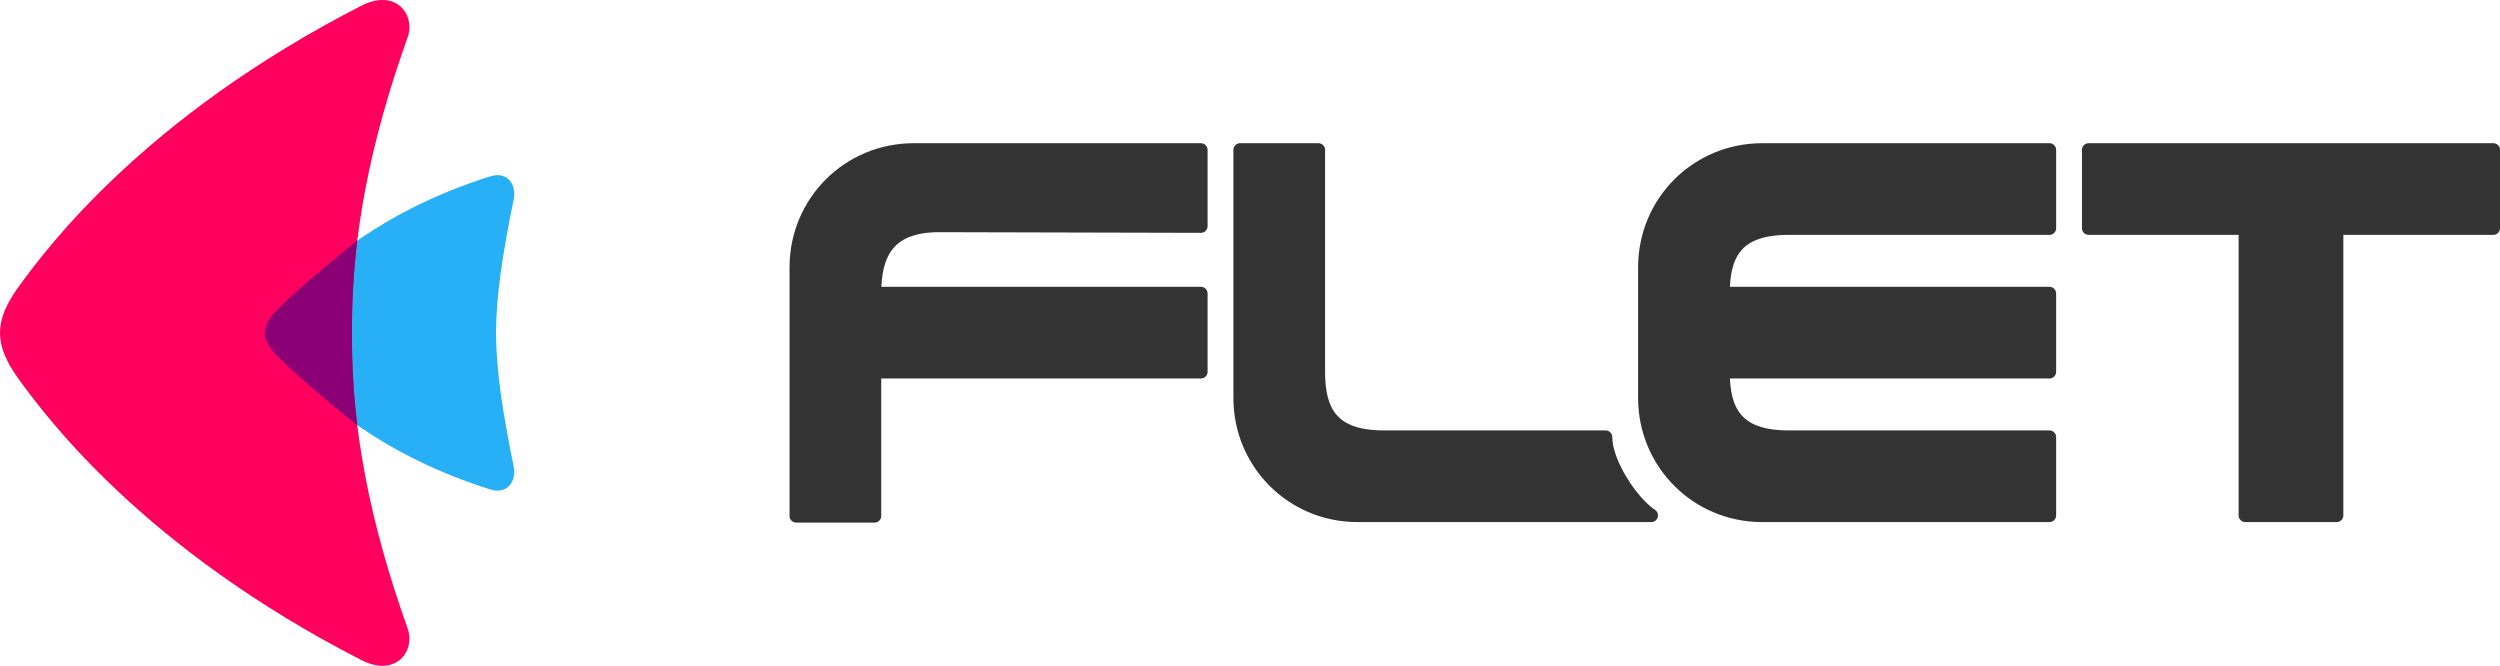
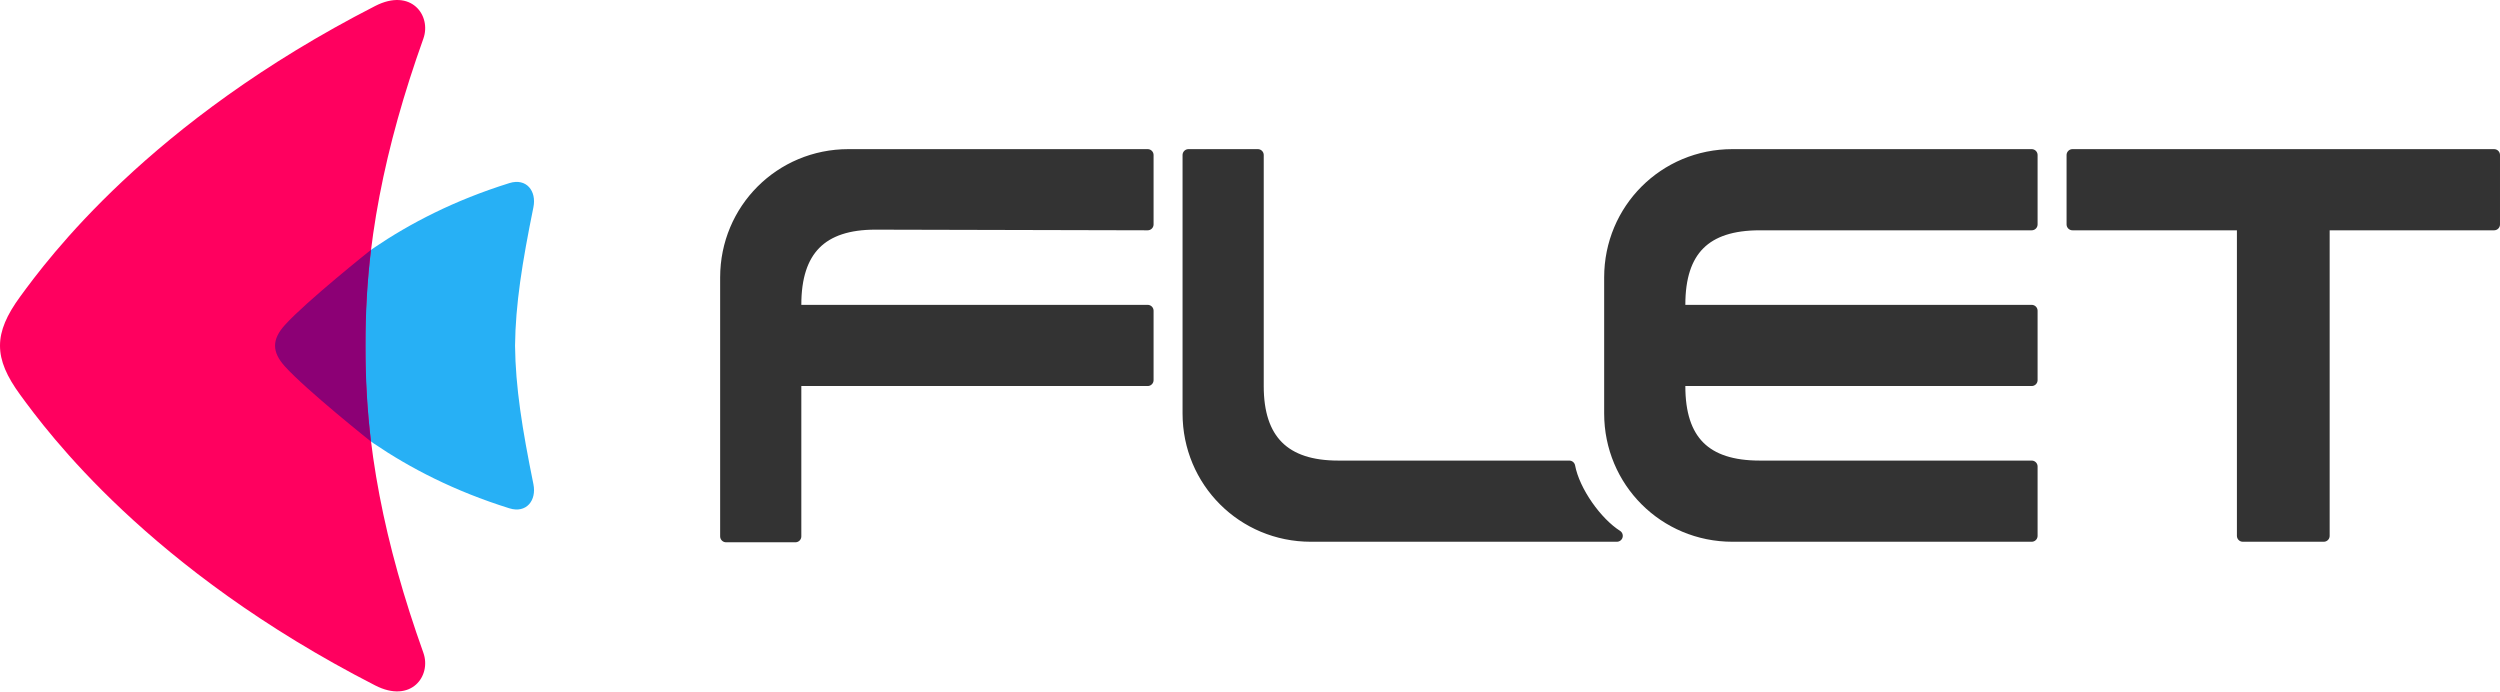
- <svg xmlns="http://www.w3.org/2000/svg" viewBox="0 0 1915.023 510" role="img" aria-label="FLET" version="1.1" id="svg4" width="1915.023" height="510" xml:space="preserve">
+ <svg xmlns="http://www.w3.org/2000/svg" viewBox="0 0 1844.065 510" role="img" aria-label="FLET" version="1.1" id="svg4" width="1844.065" height="510">
  <defs id="defs4" />
-   <g id="g5" transform="translate(209.9096,54.80768)">
-     <path d="m 1390,60 h 310 v 60 h -120 v 220 h -70 V 120 h -120 z" id="path4" style="fill:#333333;fill-opacity:1;stroke:#333333;stroke-width:10.227;stroke-linecap:round;stroke-linejoin:round;stroke-dasharray:none;stroke-opacity:1" />
-     <path d="m 1050,150 c 0,-50 40,-90 90,-90 h 220 v 60 h -200 c -40,0 -50,20 -50,50 h 250 v 60 h -250 c 0,30 10,50 50,50 h 200 v 60 h -220 c -50,0 -90,-40 -90,-90 z" id="path3" style="fill:#333333;fill-opacity:1;stroke:#333333;stroke-width:10.227;stroke-linecap:round;stroke-linejoin:round;stroke-dasharray:none;stroke-opacity:1" />
-     <path d="m 740,60 h 60 v 170 c 0,30 10,50 50,50 50,0 100,0 170,0 0,20 20,50 35,60 H 830 c -50,0 -90,-40 -90,-90 z" id="path2" style="fill:#333333;fill-opacity:1;stroke:#333333;stroke-width:10.227;stroke-linecap:round;stroke-linejoin:round;stroke-dasharray:none;stroke-opacity:1" />
-     <path d="m 490,60 h 220 v 58.434 L 509.734,117.928 C 470,117.827 460,140 460,170 h 250 v 60 H 460 V 340.385 H 400 V 150 c 0,-50 40,-90 90,-90 z" id="path1-0" style="fill:#333333;fill-opacity:1;stroke:#333333;stroke-width:10.227;stroke-linecap:round;stroke-linejoin:round;stroke-dasharray:none;stroke-opacity:1" />
-   </g>
  <g id="g18-6" transform="matrix(1.268514,0,0,1.268514,-42.90326,771.8591)">
    <path fill="#0098da" fill-opacity="0.639" d="m 200.638,-393.817 c -9.172,-9.553 -9.172,-17.719 0,-27.272 C 226.845,-448.383 266,-482 330,-502 c 9.965,-3.114 15.9,4.638 14,14 -6.548,32.266 -10.418,56.475 -10.686,80.547 0.268,24.072 4.138,48.281 10.686,80.547 1.9,9.362 -4.035,17.114 -14,14 -64,-20 -103.155,-53.617 -129.362,-80.911 z" id="path2-6-5-3-0-5-8-10-7" style="display:inline;mix-blend-mode:normal;fill:#27b0f5;fill-opacity:1;stroke-width:2.62;stroke-dasharray:none" />
    <path fill="#ee3167" d="m 45.578,-378.883 c -15.675,-21.427 -15.675,-35.712 0,-57.14 C 61.253,-457.45 120,-537.416 252,-605 c 20.929,-10.716 32.805,5.547 28,19 -22.769,63.754 -34.018,120.852 -33.745,178.547 -0.273,57.696 10.976,114.793 33.745,178.547 4.805,13.453 -7.071,29.716 -28,19 C 120,-277.49 61.253,-357.455 45.578,-378.883 Z" id="path1-7-1-7-9-5-9-6-8" style="fill:#ff005f;fill-opacity:1;stroke-width:0;stroke-dasharray:none" />
    <path id="path5-7-0-3-8-3-0-0" style="display:inline;mix-blend-mode:normal;fill:#8c0075;fill-opacity:1;stroke-width:2.238;stroke-dasharray:none" d="m 199.459,-395.446 c -7.6,-8.413 -7.6,-15.6 0,-24.013 12.563,-13.907 50.058,-43.722 50.058,-43.722 -2.164,18.27 -3.204,37.067 -3.137,55.729 -0.067,18.661 0.973,37.458 3.137,55.729 0,0 -37.495,-29.815 -50.058,-43.722 z" />
  </g>
+   <g id="g5-3" transform="matrix(1.003189,0,0,1.003189,134.2827,54.16919)">
+     <path d="m 1390,60 h 310 v 51 h -125.25 v 229 h -59.5 V 111 H 1390 Z" id="path4-9-5" style="fill:#333333;fill-opacity:1;stroke:#333333;stroke-width:8.693;stroke-linecap:round;stroke-linejoin:round;stroke-dasharray:none;stroke-opacity:1" />
+     <path d="m 1140,60 h 220 v 51 h -200 c -40,0 -59,19 -59,59 v 4.5 h 259 v 51 h -259 v 4.5 c 0,40 19,59 59,59 h 200 v 51 h -220 c -50,0 -90,-40 -90,-90 V 150 c 0,-50 40,-90 90,-90 z" id="path3-9" style="fill:#333333;fill-opacity:1;stroke:#333333;stroke-width:8.693;stroke-linecap:round;stroke-linejoin:round;stroke-dasharray:none;stroke-opacity:1" />
+     <path d="m 740,60 h 51 v 170 c 0,39.5 19.5,59 59,59 h 170 c 3.5,18.5 20,41.5 35,51 H 830 c -50,0 -90,-40 -90,-90 z" id="path2-7-3" style="fill:#333333;fill-opacity:1;stroke:#333333;stroke-width:8.693;stroke-linecap:round;stroke-linejoin:round;stroke-dasharray:none;stroke-opacity:1" />
+     <path d="m 490,60 h 220 v 51 L 510,110.519 C 470,110.425 451,130 451,170 v 4.5 h 259 v 51 H 451 V 340.385 H 400 V 150 c 0,-50 40,-90 90,-90 z" id="path1-0-03" style="fill:#333333;fill-opacity:1;stroke:#333333;stroke-width:8.693;stroke-linecap:round;stroke-linejoin:round;stroke-dasharray:none;stroke-opacity:1" />
+   </g>
</svg>
